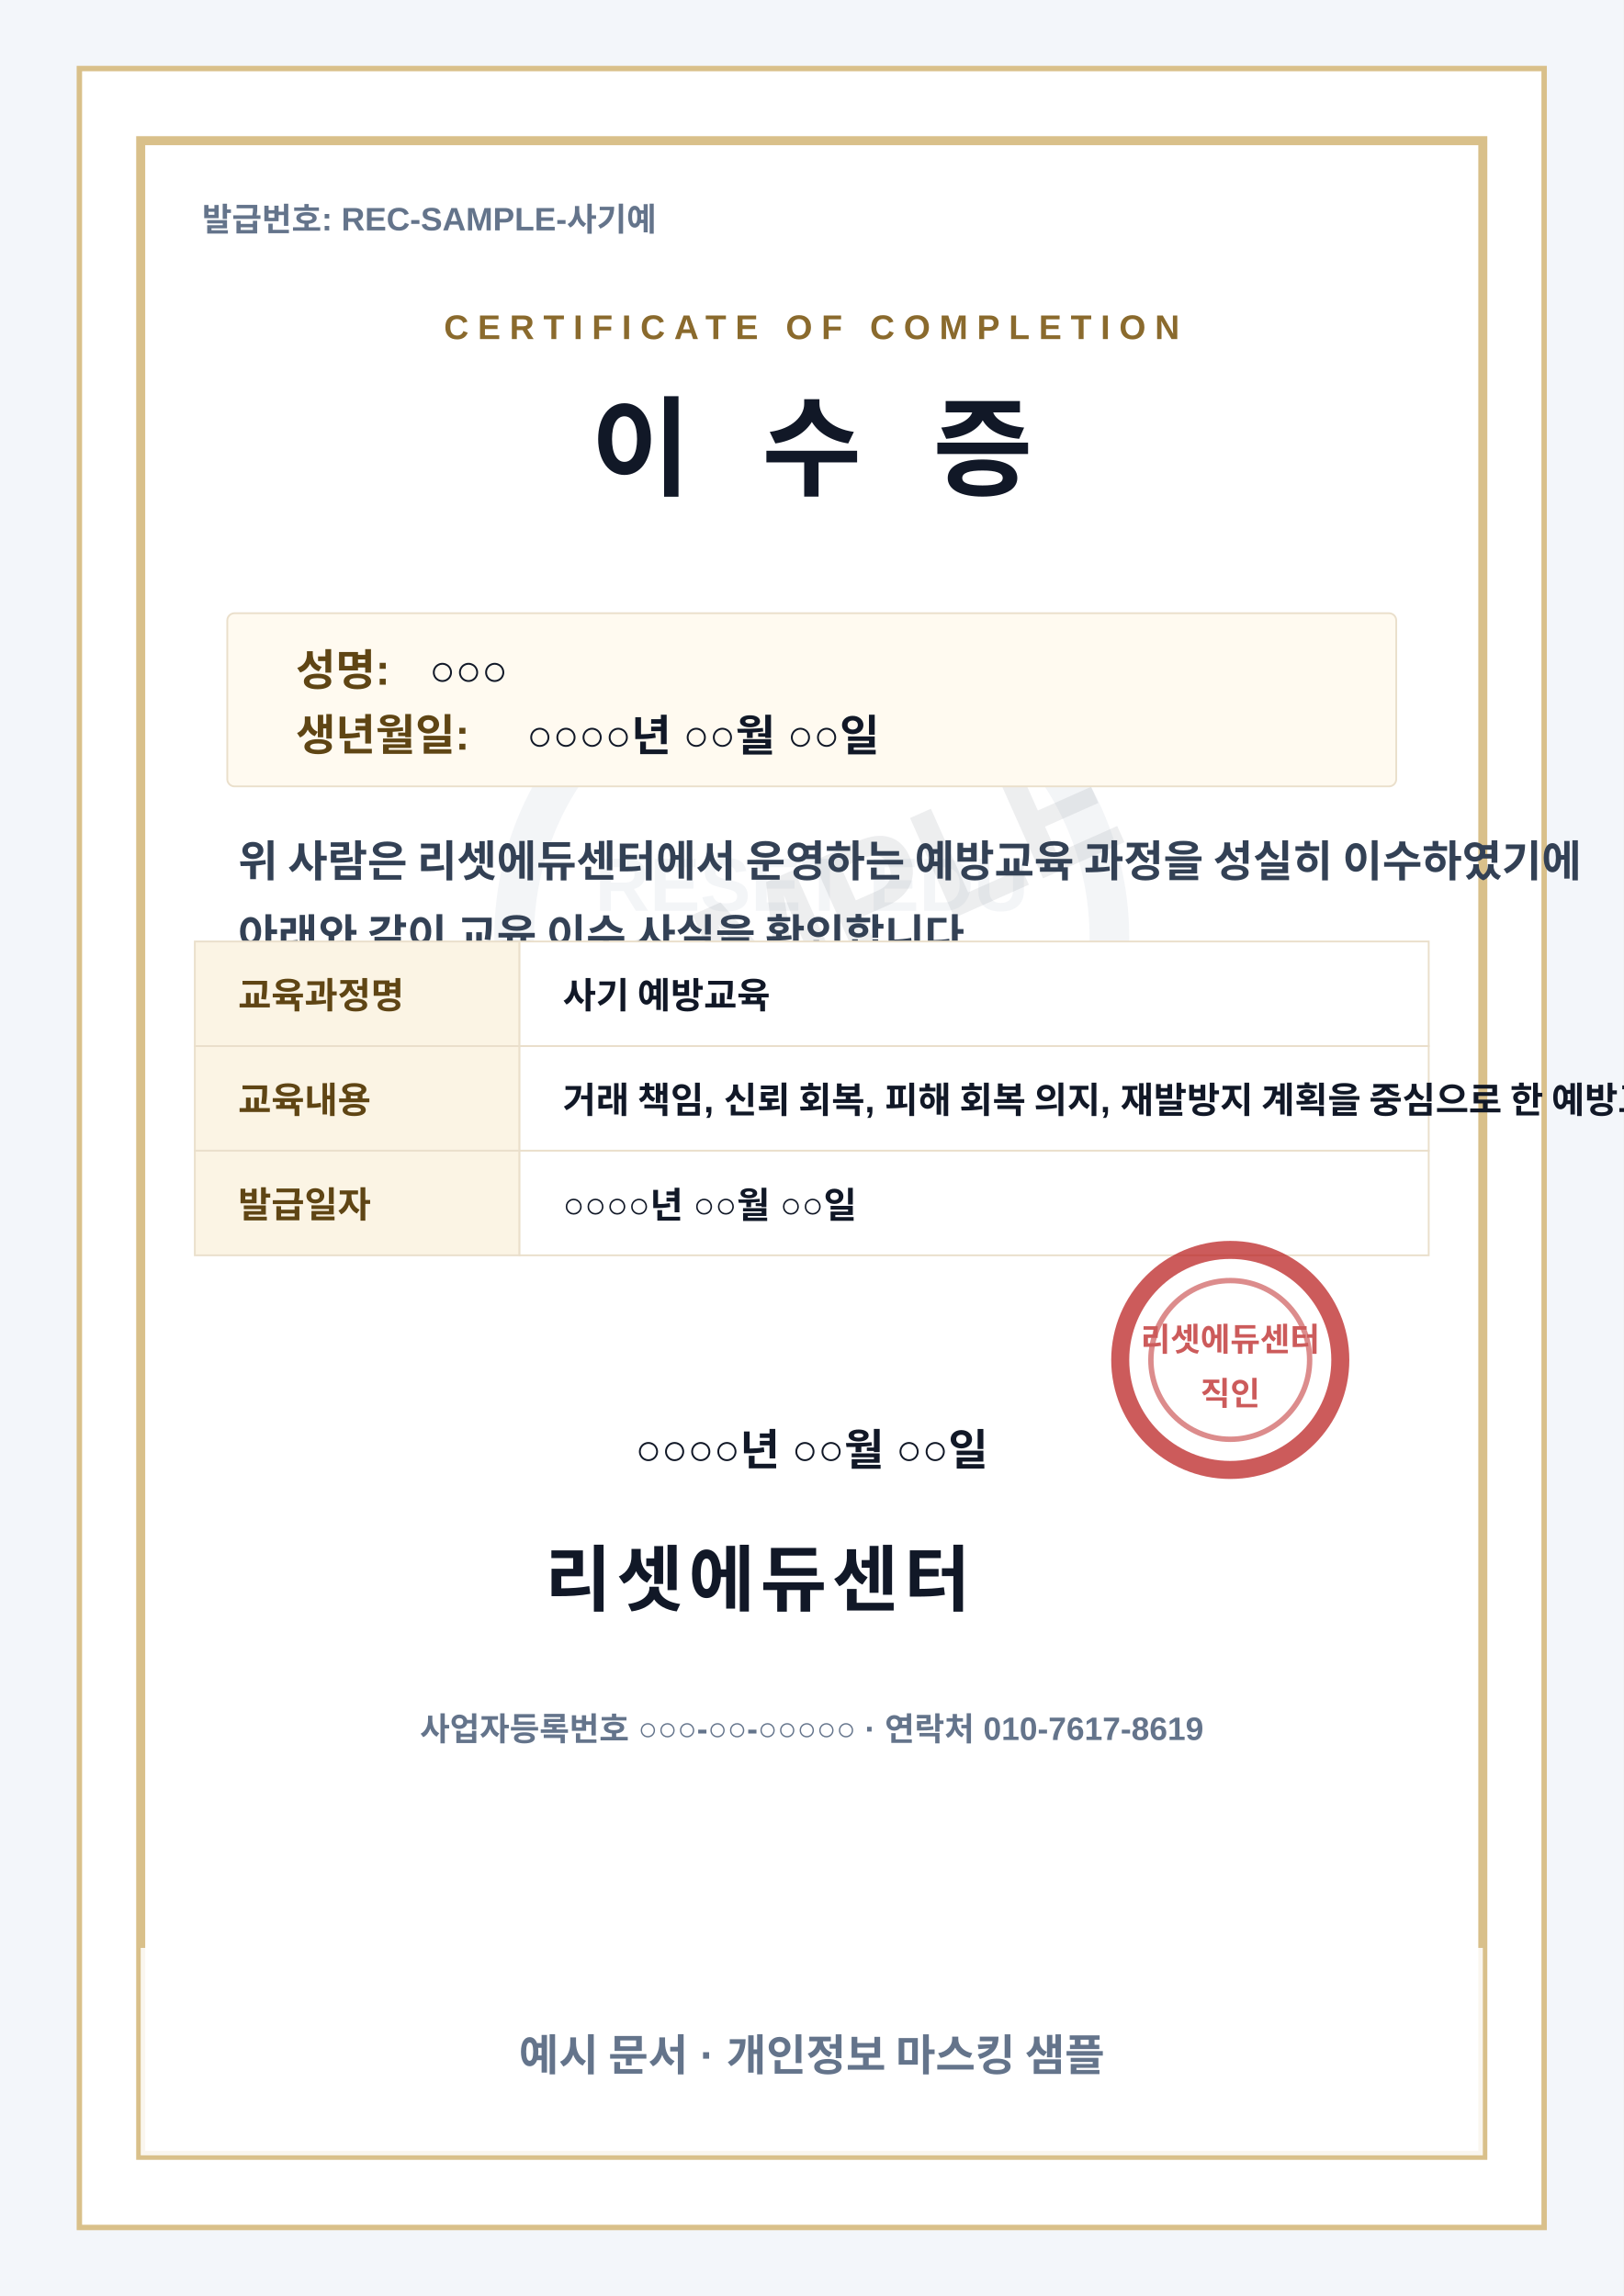
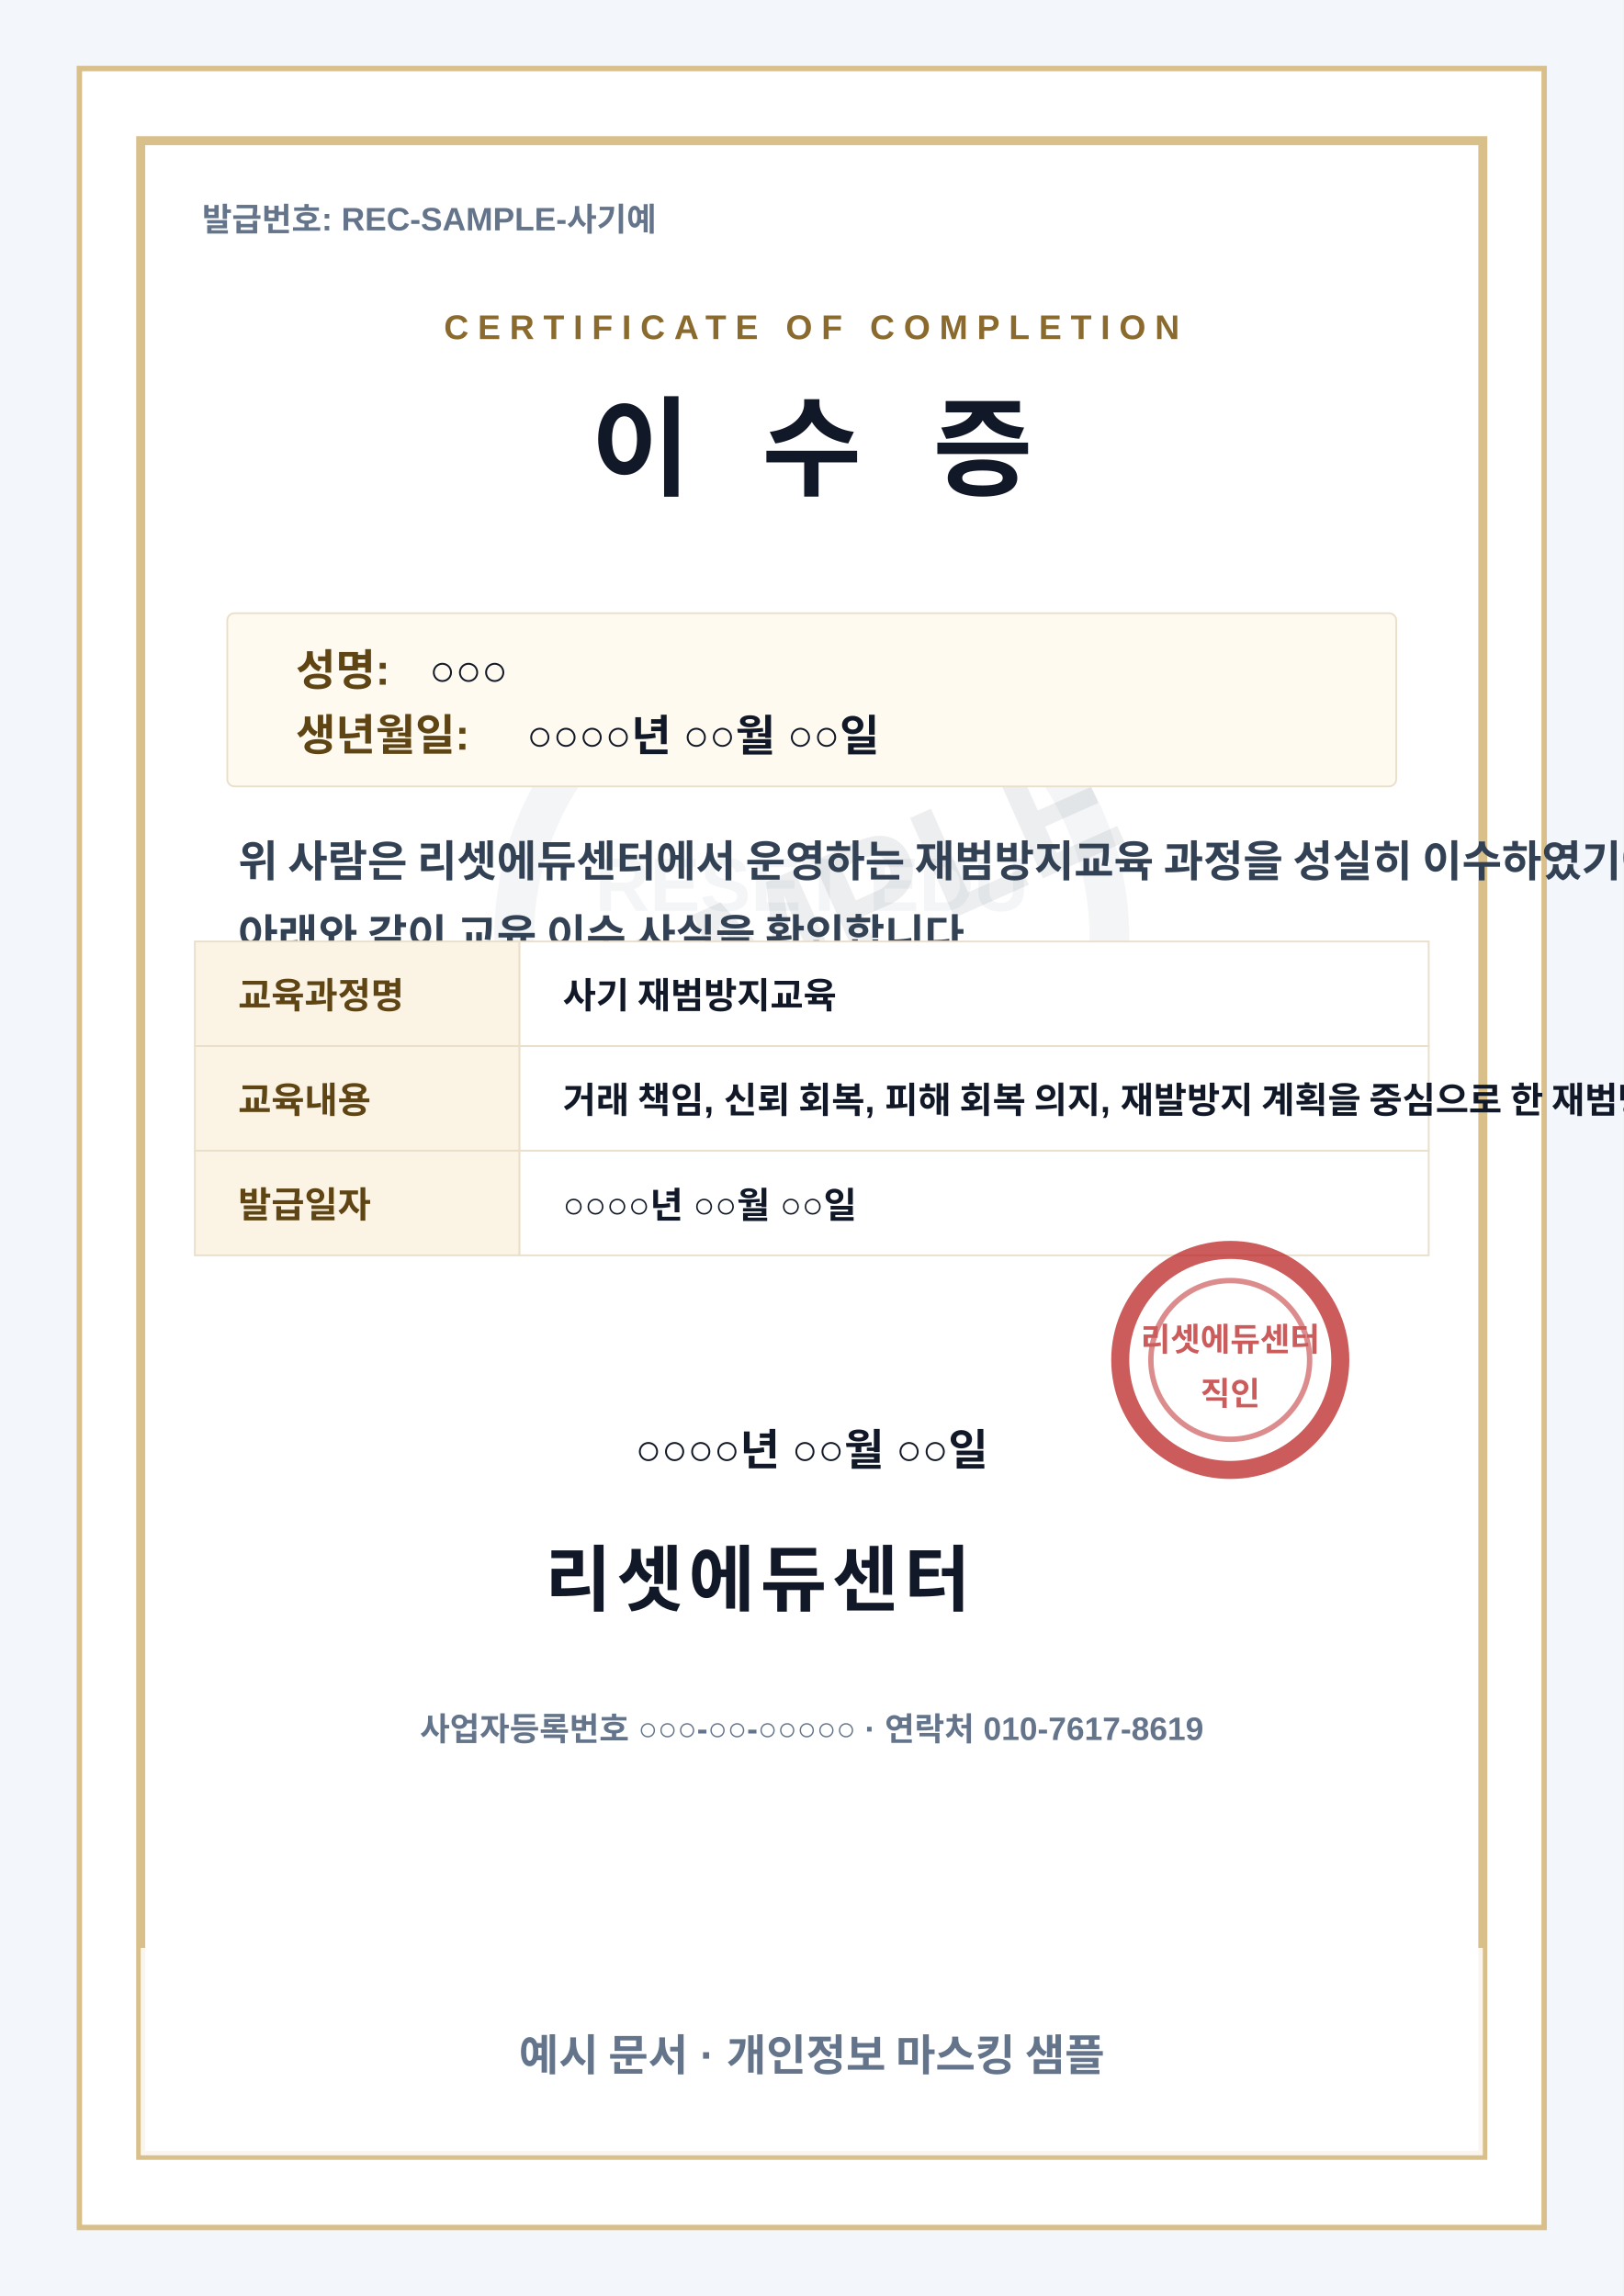
<svg xmlns="http://www.w3.org/2000/svg" width="900" height="1273" viewBox="0 0 900 1273" role="img" aria-label="이 수 증 예시">
  <rect width="900" height="1273" fill="#f3f6fa" />
  <rect x="44" y="38" width="812" height="1197" fill="#ffffff" stroke="#d9c08a" stroke-width="3" />
  <rect x="78" y="78" width="744" height="1117" fill="#ffffff" stroke="#d9c08a" stroke-width="5" />
  <g opacity="0.052">
    <circle cx="450" cy="520" r="165" fill="none" stroke="#173968" stroke-width="22" />
    <text x="450" y="505" text-anchor="middle" font-family="Arial, 'Noto Sans KR', sans-serif" font-size="42" font-weight="900" fill="#173968">RESET EDU</text>
    <text x="450" y="555" text-anchor="middle" font-family="Arial, 'Noto Sans KR', sans-serif" font-size="36" font-weight="900" fill="#173968">CENTER</text>
  </g>
  <g transform="rotate(-24 450 520)">
    <text opacity="0.075" x="450" y="542" text-anchor="middle" font-family="Arial, 'Noto Sans KR', sans-serif" font-size="88" font-weight="900" fill="#0f172a">SAMPLE</text>
  </g>
  <text x="112" y="128" text-anchor="start" font-family="Arial, 'Noto Sans KR', sans-serif" font-size="18" font-weight="800" fill="#64748b">발급번호: REC-SAMPLE-사기예</text>
  <text letter-spacing="5" x="450" y="188" text-anchor="middle" font-family="Arial, 'Noto Sans KR', sans-serif" font-size="19" font-weight="800" fill="#8a6a2d">CERTIFICATE OF COMPLETION</text>
  <text letter-spacing="13" x="450" y="270" text-anchor="middle" font-family="Arial, 'Noto Sans KR', sans-serif" font-size="60" font-weight="900" fill="#111827">이 수 증</text>
  <g>
    <rect x="126" y="340" width="648" height="96" rx="4" fill="#fffaf0" stroke="#eadfcb" />
    <text x="164" y="380" text-anchor="start" font-family="Arial, 'Noto Sans KR', sans-serif" font-size="24" font-weight="900" fill="#5f4514">성명:</text>
    <text x="238" y="380" text-anchor="start" font-family="Arial, 'Noto Sans KR', sans-serif" font-size="24" font-weight="900" fill="#111827">○○○</text>
    <text x="164" y="416" text-anchor="start" font-family="Arial, 'Noto Sans KR', sans-serif" font-size="24" font-weight="900" fill="#5f4514">생년월일:</text>
    <text x="292" y="416" text-anchor="start" font-family="Arial, 'Noto Sans KR', sans-serif" font-size="24" font-weight="900" fill="#111827">○○○○년 ○○월 ○○일</text>
  </g>
-   <text x="132" y="486" text-anchor="start" font-family="Arial, 'Noto Sans KR', sans-serif" font-size="24" font-weight="700" fill="#334155">위 사람은 리셋에듀센터에서 운영하는 예방교육 과정을 성실히 이수하였기에</text>
+   <text x="132" y="486" text-anchor="start" font-family="Arial, 'Noto Sans KR', sans-serif" font-size="24" font-weight="700" fill="#334155">위 사람은 리셋에듀센터에서 운영하는 재범방지교육 과정을 성실히 이수하였기에</text>
  <text x="132" y="527" text-anchor="start" font-family="Arial, 'Noto Sans KR', sans-serif" font-size="24" font-weight="700" fill="#334155">아래와 같이 교육 이수 사실을 확인합니다.</text>
  <g>
    <rect x="108" y="522" width="180" height="58" fill="#fbf4e4" stroke="#eadfcb" />
    <rect x="288" y="522" width="504" height="58" fill="#ffffff" stroke="#eadfcb" />
    <text x="132" y="559" text-anchor="start" font-family="Arial, 'Noto Sans KR', sans-serif" font-size="20" font-weight="900" fill="#5f4514">교육과정명</text>
-     <text x="312" y="559" text-anchor="start" font-family="Arial, 'Noto Sans KR', sans-serif" font-size="20" font-weight="800" fill="#111827">사기 예방교육</text>
+     <text x="312" y="559" text-anchor="start" font-family="Arial, 'Noto Sans KR', sans-serif" font-size="20" font-weight="800" fill="#111827">사기 재범방지교육</text>
  </g>
  <g>
    <rect x="108" y="580" width="180" height="58" fill="#fbf4e4" stroke="#eadfcb" />
    <rect x="288" y="580" width="504" height="58" fill="#ffffff" stroke="#eadfcb" />
    <text x="132" y="617" text-anchor="start" font-family="Arial, 'Noto Sans KR', sans-serif" font-size="20" font-weight="900" fill="#5f4514">교육내용</text>
-     <text x="312" y="617" text-anchor="start" font-family="Arial, 'Noto Sans KR', sans-serif" font-size="20" font-weight="800" fill="#111827">거래 책임, 신뢰 회복, 피해 회복 의지, 재발방지 계획을 중심으로 한 예방교육 과정</text>
+     <text x="312" y="617" text-anchor="start" font-family="Arial, 'Noto Sans KR', sans-serif" font-size="20" font-weight="800" fill="#111827">거래 책임, 신뢰 회복, 피해 회복 의지, 재발방지 계획을 중심으로 한 재범방지교육 과정</text>
  </g>
  <g>
    <rect x="108" y="638" width="180" height="58" fill="#fbf4e4" stroke="#eadfcb" />
    <rect x="288" y="638" width="504" height="58" fill="#ffffff" stroke="#eadfcb" />
    <text x="132" y="675" text-anchor="start" font-family="Arial, 'Noto Sans KR', sans-serif" font-size="20" font-weight="900" fill="#5f4514">발급일자</text>
    <text x="312" y="675" text-anchor="start" font-family="Arial, 'Noto Sans KR', sans-serif" font-size="20" font-weight="800" fill="#111827">○○○○년 ○○월 ○○일</text>
  </g>
  <g>
    <text x="450" y="812" text-anchor="middle" font-family="Arial, 'Noto Sans KR', sans-serif" font-size="24" font-weight="800" fill="#111827">○○○○년 ○○월 ○○일</text>
    <text letter-spacing="3" x="420" y="890" text-anchor="middle" font-family="Arial, 'Noto Sans KR', sans-serif" font-size="40" font-weight="900" fill="#111827">리셋에듀센터</text>
    <g opacity="0.72">
      <circle cx="682" cy="754" r="61" fill="none" stroke="#b91c1c" stroke-width="10" />
      <circle cx="682" cy="754" r="44" fill="none" stroke="#b91c1c" stroke-width="3" opacity="0.7" />
      <text x="682" y="749" text-anchor="middle" font-family="Arial, 'Noto Sans KR', sans-serif" font-size="18" font-weight="900" fill="#b91c1c">리셋에듀센터</text>
      <text x="682" y="779" text-anchor="middle" font-family="Arial, 'Noto Sans KR', sans-serif" font-size="18" font-weight="900" fill="#b91c1c">직인</text>
    </g>
    <text x="450" y="965" text-anchor="middle" font-family="Arial, 'Noto Sans KR', sans-serif" font-size="18" font-weight="700" fill="#64748b">사업자등록번호 ○○○-○○-○○○○○ · 연락처 010-7617-8619</text>
  </g>
  <rect x="78" y="1080" width="744" height="115" fill="#ffffff" opacity="0.86" />
  <text x="450" y="1148" text-anchor="middle" font-family="Arial, 'Noto Sans KR', sans-serif" font-size="24" font-weight="900" fill="#64748b">예시 문서 · 개인정보 마스킹 샘플</text>
</svg>
